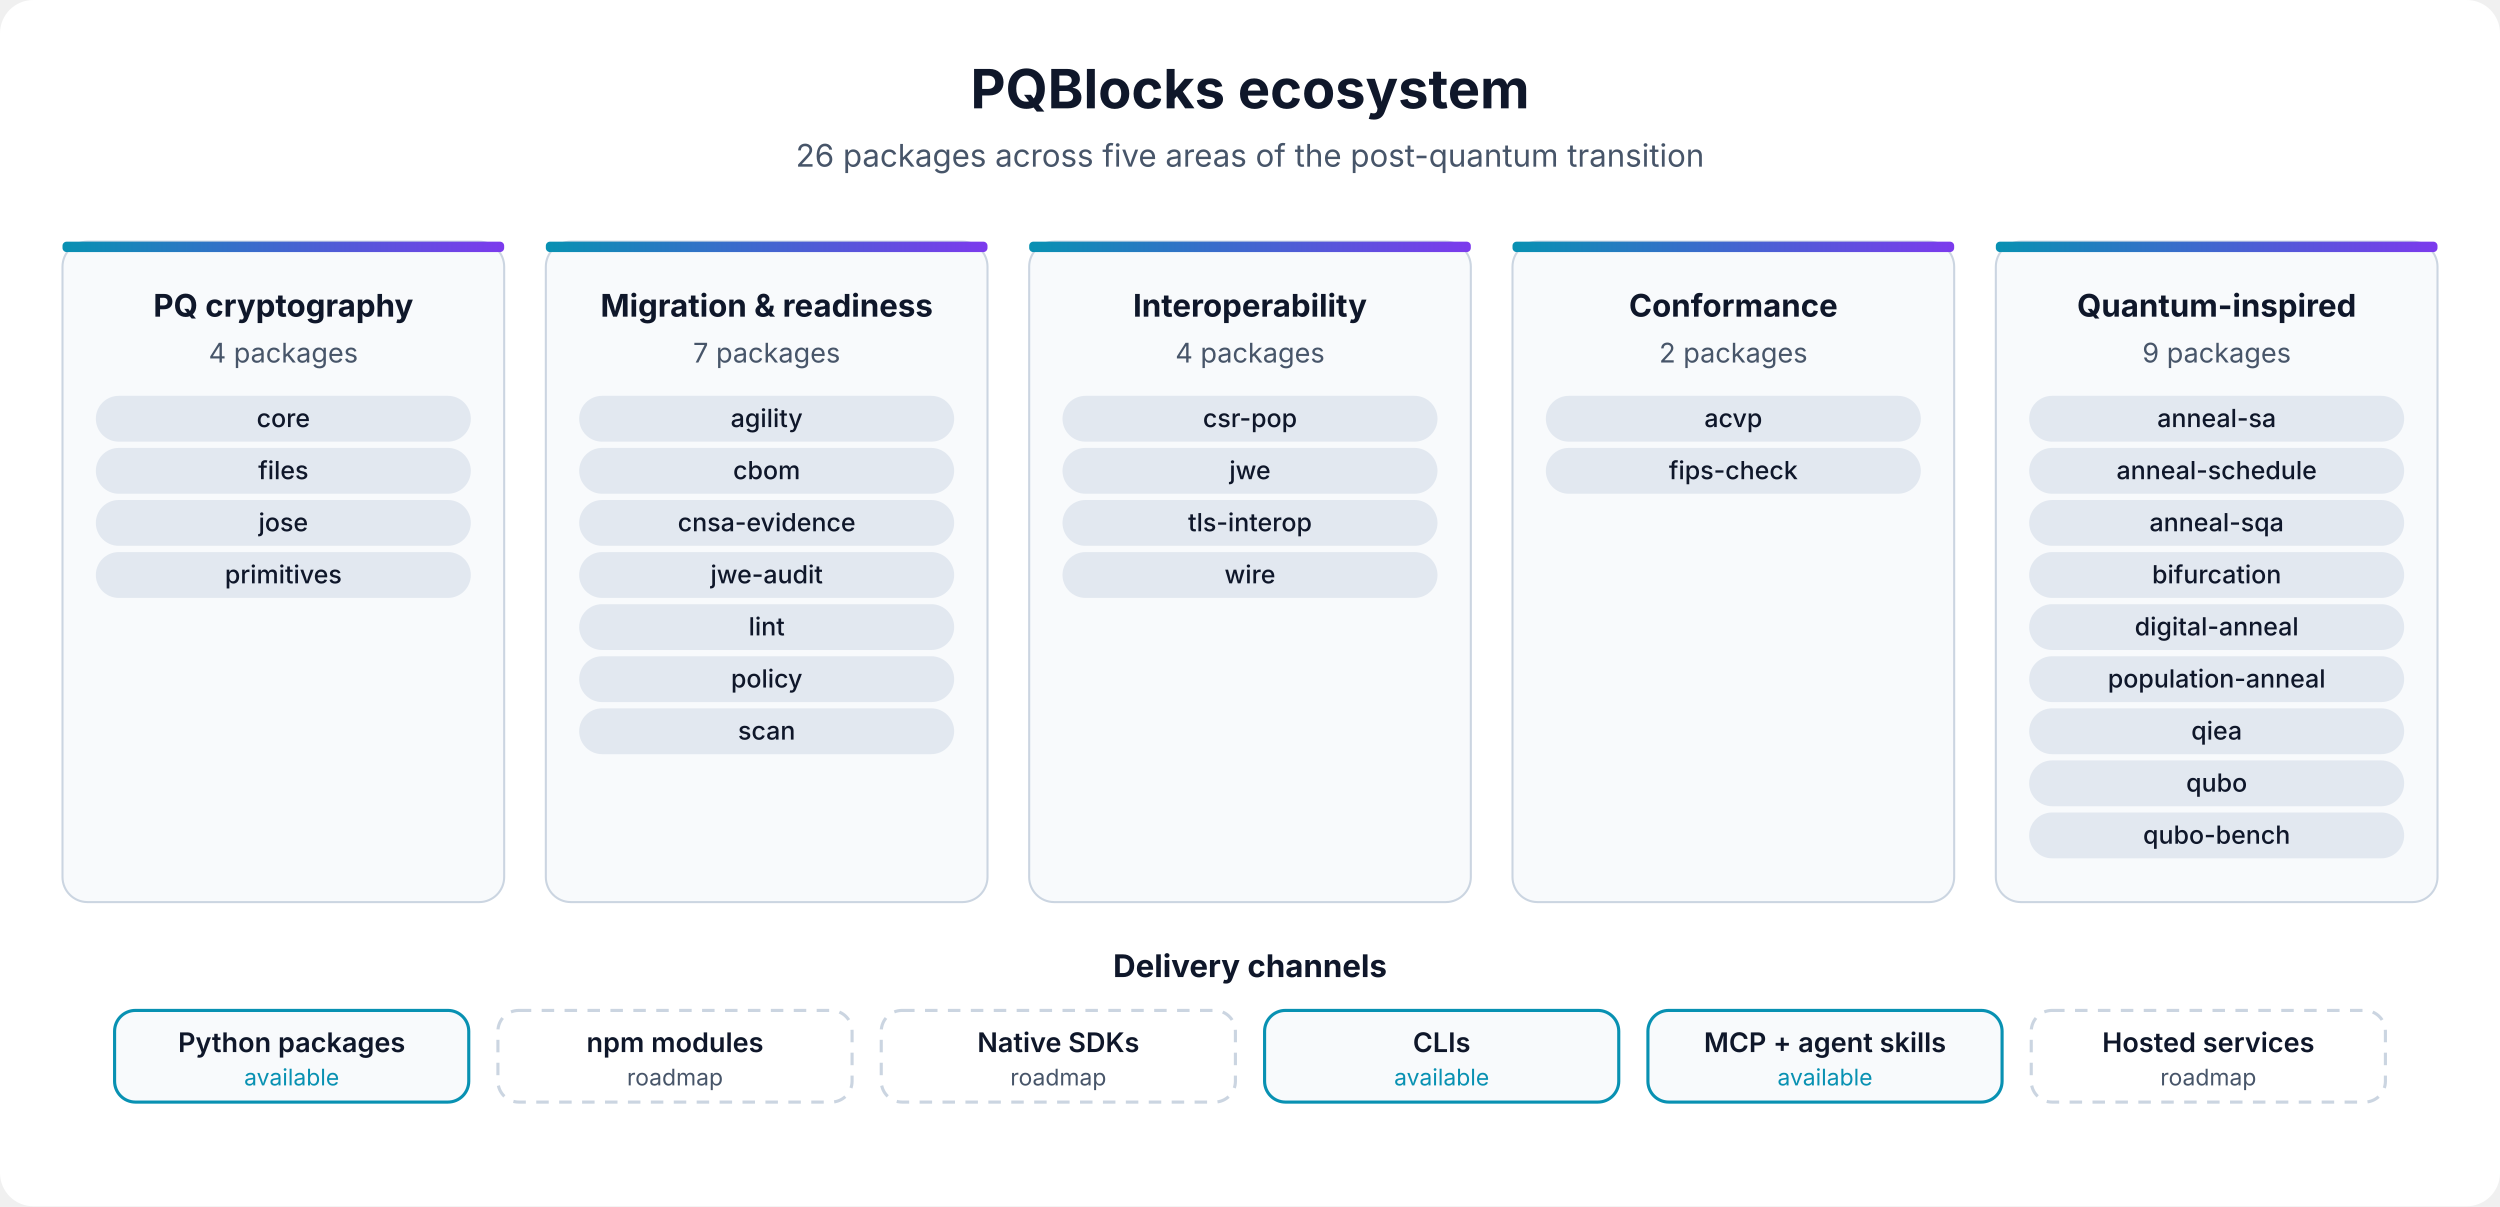
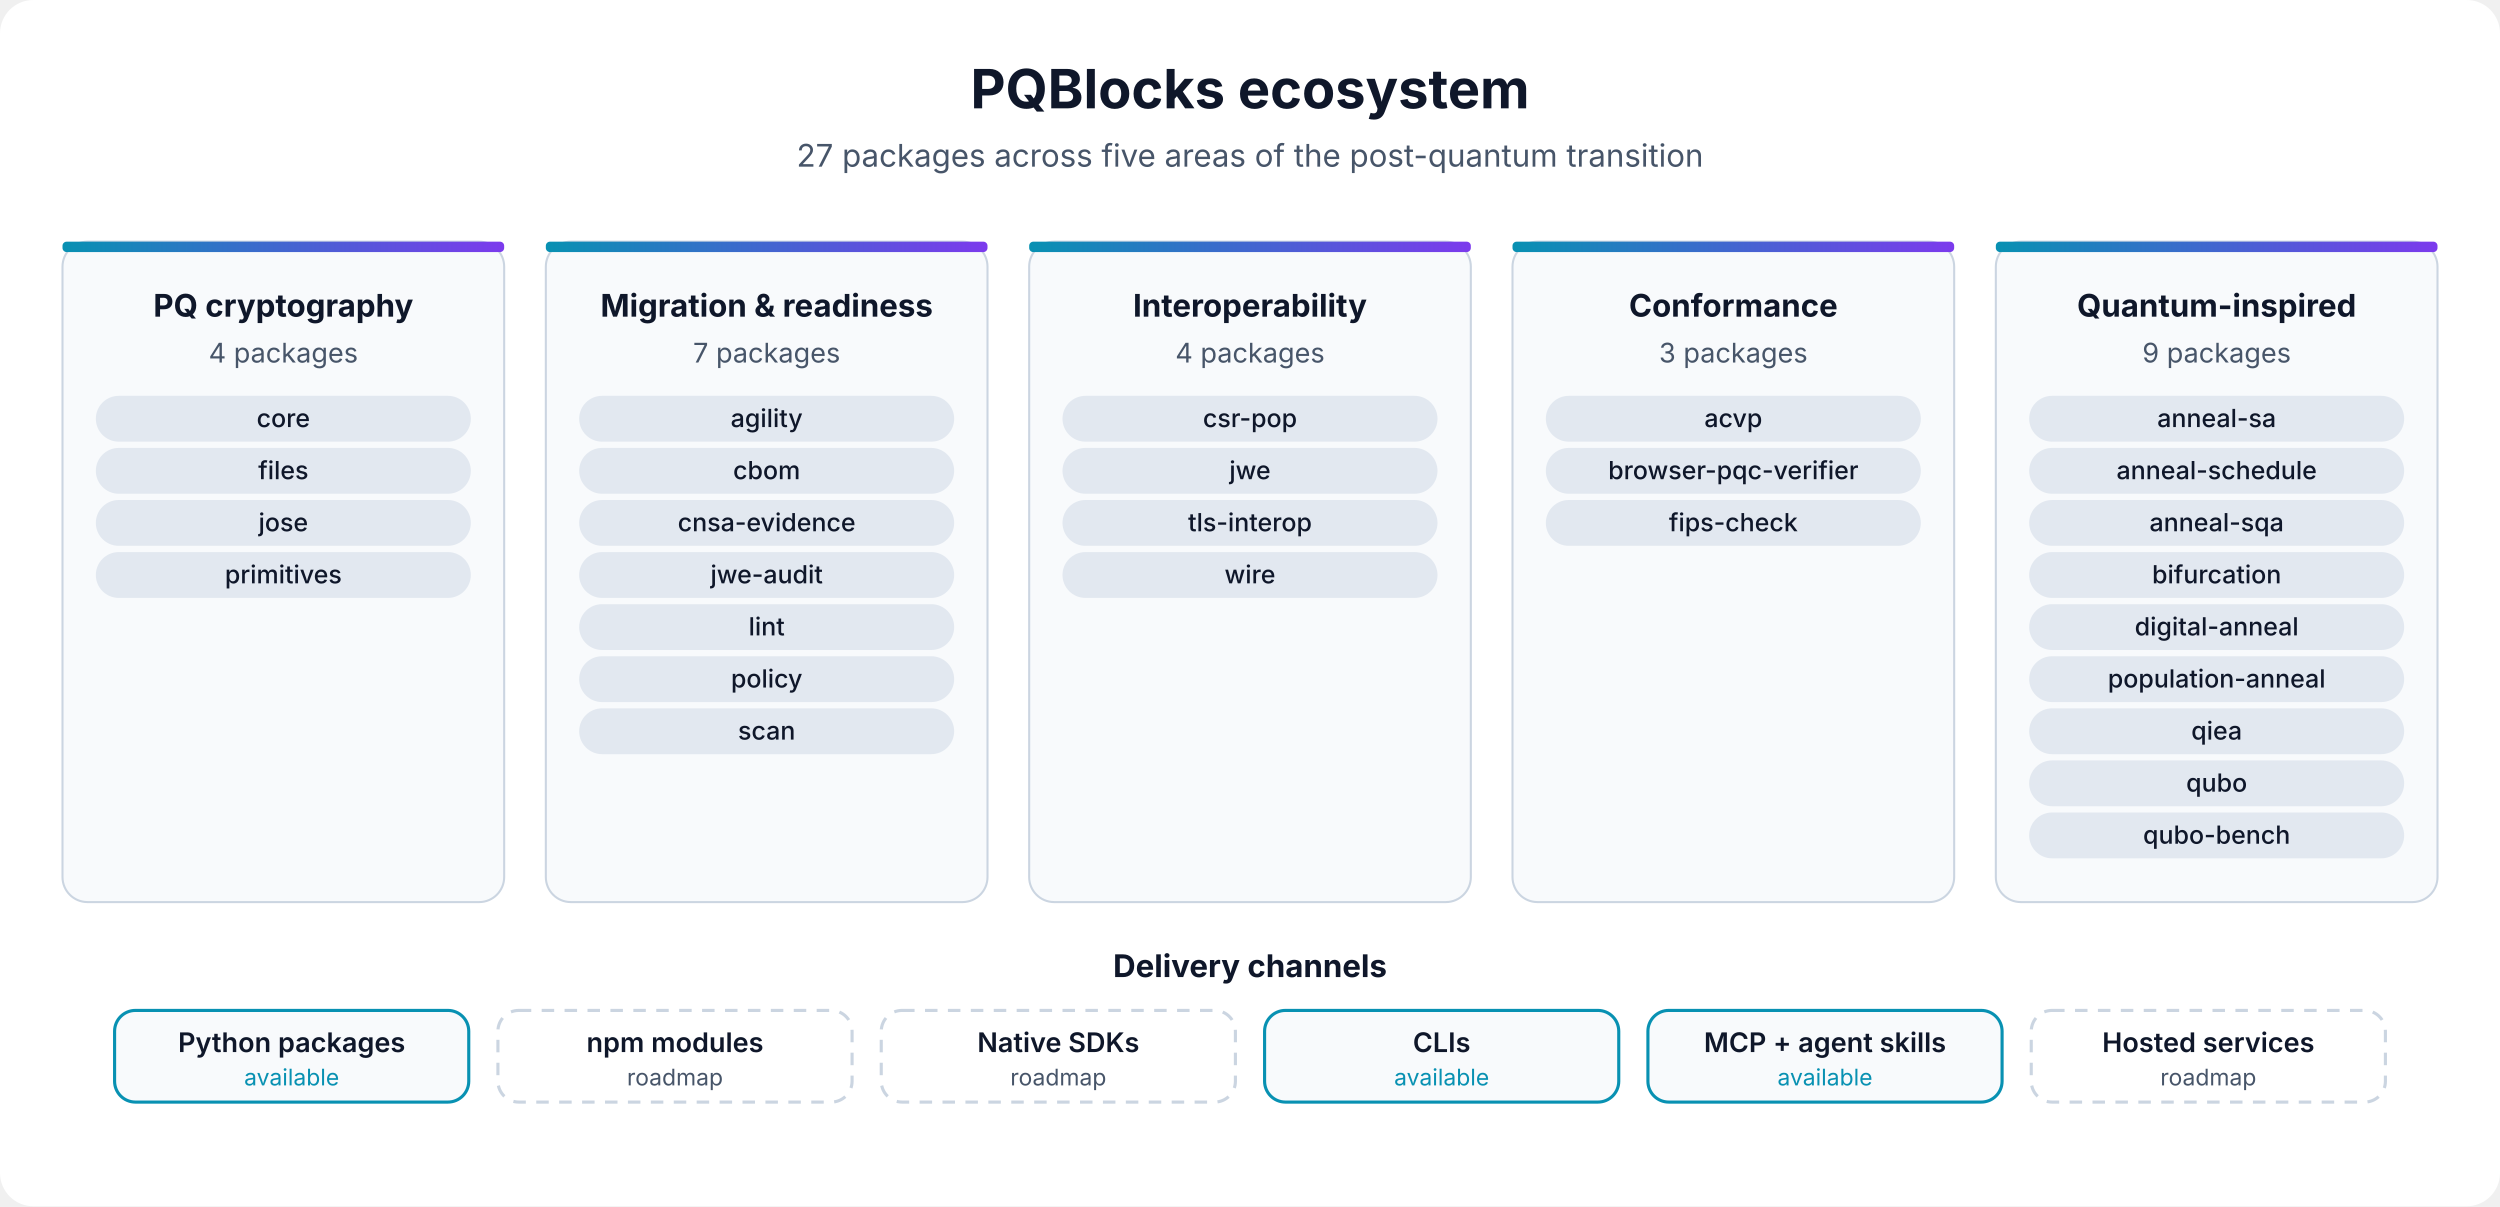
<svg xmlns="http://www.w3.org/2000/svg" viewBox="0 0 1200 579" width="1200" height="579" role="img" aria-label="PQBlocks ecosystem: five areas and delivery channels" font-family="Inter, 'Segoe UI', system-ui, sans-serif">
  <defs>
    <linearGradient id="acc" x1="0" y1="0" x2="1" y2="0">
      <stop offset="0" stop-color="#0891b2" />
      <stop offset="1" stop-color="#7c3aed" />
    </linearGradient>
  </defs>
  <rect width="1200" height="579" rx="16" fill="#ffffff" />
  <text x="600" y="52" font-size="26" font-weight="700" fill="#0f172a" text-anchor="middle">PQBlocks ecosystem</text>
-   <text x="600" y="80" font-size="15" font-weight="400" fill="#475569" text-anchor="middle">26 packages across five areas of the post-quantum transition</text>
+   <text x="600" y="80" font-size="15" font-weight="400" fill="#475569" text-anchor="middle">27 packages across five areas of the post-quantum transition</text>
  <rect x="30" y="116" width="212" height="317" rx="12" fill="#f8fafc" stroke="#cbd5e1" />
  <rect x="30" y="116" width="212" height="5" rx="2" fill="url(#acc)" />
  <text x="136" y="152" font-size="15" font-weight="700" fill="#0f172a" text-anchor="middle">PQ cryptography</text>
  <text x="136" y="174" font-size="13" font-weight="400" fill="#475569" text-anchor="middle">4 packages</text>
  <rect x="46" y="190" width="180" height="22" rx="11" fill="#e2e8f0" />
  <text x="136" y="205" font-size="12" font-weight="500" fill="#0f172a" text-anchor="middle">core</text>
  <rect x="46" y="215" width="180" height="22" rx="11" fill="#e2e8f0" />
  <text x="136" y="230" font-size="12" font-weight="500" fill="#0f172a" text-anchor="middle">files</text>
  <rect x="46" y="240" width="180" height="22" rx="11" fill="#e2e8f0" />
  <text x="136" y="255" font-size="12" font-weight="500" fill="#0f172a" text-anchor="middle">jose</text>
  <rect x="46" y="265" width="180" height="22" rx="11" fill="#e2e8f0" />
  <text x="136" y="280" font-size="12" font-weight="500" fill="#0f172a" text-anchor="middle">primitives</text>
  <rect x="262" y="116" width="212" height="317" rx="12" fill="#f8fafc" stroke="#cbd5e1" />
  <rect x="262" y="116" width="212" height="5" rx="2" fill="url(#acc)" />
  <text x="368" y="152" font-size="15" font-weight="700" fill="#0f172a" text-anchor="middle">Migration &amp; readiness</text>
  <text x="368" y="174" font-size="13" font-weight="400" fill="#475569" text-anchor="middle">7 packages</text>
  <rect x="278" y="190" width="180" height="22" rx="11" fill="#e2e8f0" />
  <text x="368" y="205" font-size="12" font-weight="500" fill="#0f172a" text-anchor="middle">agility</text>
  <rect x="278" y="215" width="180" height="22" rx="11" fill="#e2e8f0" />
  <text x="368" y="230" font-size="12" font-weight="500" fill="#0f172a" text-anchor="middle">cbom</text>
  <rect x="278" y="240" width="180" height="22" rx="11" fill="#e2e8f0" />
  <text x="368" y="255" font-size="12" font-weight="500" fill="#0f172a" text-anchor="middle">cnsa-evidence</text>
  <rect x="278" y="265" width="180" height="22" rx="11" fill="#e2e8f0" />
  <text x="368" y="280" font-size="12" font-weight="500" fill="#0f172a" text-anchor="middle">jwe-audit</text>
  <rect x="278" y="290" width="180" height="22" rx="11" fill="#e2e8f0" />
  <text x="368" y="305" font-size="12" font-weight="500" fill="#0f172a" text-anchor="middle">lint</text>
  <rect x="278" y="315" width="180" height="22" rx="11" fill="#e2e8f0" />
  <text x="368" y="330" font-size="12" font-weight="500" fill="#0f172a" text-anchor="middle">policy</text>
  <rect x="278" y="340" width="180" height="22" rx="11" fill="#e2e8f0" />
  <text x="368" y="355" font-size="12" font-weight="500" fill="#0f172a" text-anchor="middle">scan</text>
  <rect x="494" y="116" width="212" height="317" rx="12" fill="#f8fafc" stroke="#cbd5e1" />
  <rect x="494" y="116" width="212" height="5" rx="2" fill="url(#acc)" />
  <text x="600" y="152" font-size="15" font-weight="700" fill="#0f172a" text-anchor="middle">Interoperability</text>
  <text x="600" y="174" font-size="13" font-weight="400" fill="#475569" text-anchor="middle">4 packages</text>
  <rect x="510" y="190" width="180" height="22" rx="11" fill="#e2e8f0" />
  <text x="600" y="205" font-size="12" font-weight="500" fill="#0f172a" text-anchor="middle">csr-pop</text>
  <rect x="510" y="215" width="180" height="22" rx="11" fill="#e2e8f0" />
  <text x="600" y="230" font-size="12" font-weight="500" fill="#0f172a" text-anchor="middle">jwe</text>
  <rect x="510" y="240" width="180" height="22" rx="11" fill="#e2e8f0" />
  <text x="600" y="255" font-size="12" font-weight="500" fill="#0f172a" text-anchor="middle">tls-interop</text>
  <rect x="510" y="265" width="180" height="22" rx="11" fill="#e2e8f0" />
  <text x="600" y="280" font-size="12" font-weight="500" fill="#0f172a" text-anchor="middle">wire</text>
  <rect x="726" y="116" width="212" height="317" rx="12" fill="#f8fafc" stroke="#cbd5e1" />
  <rect x="726" y="116" width="212" height="5" rx="2" fill="url(#acc)" />
  <text x="832" y="152" font-size="15" font-weight="700" fill="#0f172a" text-anchor="middle">Conformance</text>
-   <text x="832" y="174" font-size="13" font-weight="400" fill="#475569" text-anchor="middle">2 packages</text>
+   <text x="832" y="174" font-size="13" font-weight="400" fill="#475569" text-anchor="middle">3 packages</text>
  <rect x="742" y="190" width="180" height="22" rx="11" fill="#e2e8f0" />
  <text x="832" y="205" font-size="12" font-weight="500" fill="#0f172a" text-anchor="middle">acvp</text>
  <rect x="742" y="215" width="180" height="22" rx="11" fill="#e2e8f0" />
-   <text x="832" y="230" font-size="12" font-weight="500" fill="#0f172a" text-anchor="middle">fips-check</text>
+   <text x="832" y="230" font-size="12" font-weight="500" fill="#0f172a" text-anchor="middle">browser-pqc-verifier</text>
+   <rect x="742" y="240" width="180" height="22" rx="11" fill="#e2e8f0" />
+   <text x="832" y="255" font-size="12" font-weight="500" fill="#0f172a" text-anchor="middle">fips-check</text>
  <rect x="958" y="116" width="212" height="317" rx="12" fill="#f8fafc" stroke="#cbd5e1" />
  <rect x="958" y="116" width="212" height="5" rx="2" fill="url(#acc)" />
  <text x="1064" y="152" font-size="15" font-weight="700" fill="#0f172a" text-anchor="middle">Quantum-inspired</text>
  <text x="1064" y="174" font-size="13" font-weight="400" fill="#475569" text-anchor="middle">9 packages</text>
  <rect x="974" y="190" width="180" height="22" rx="11" fill="#e2e8f0" />
  <text x="1064" y="205" font-size="12" font-weight="500" fill="#0f172a" text-anchor="middle">anneal-sa</text>
  <rect x="974" y="215" width="180" height="22" rx="11" fill="#e2e8f0" />
  <text x="1064" y="230" font-size="12" font-weight="500" fill="#0f172a" text-anchor="middle">anneal-schedule</text>
  <rect x="974" y="240" width="180" height="22" rx="11" fill="#e2e8f0" />
  <text x="1064" y="255" font-size="12" font-weight="500" fill="#0f172a" text-anchor="middle">anneal-sqa</text>
  <rect x="974" y="265" width="180" height="22" rx="11" fill="#e2e8f0" />
  <text x="1064" y="280" font-size="12" font-weight="500" fill="#0f172a" text-anchor="middle">bifurcation</text>
  <rect x="974" y="290" width="180" height="22" rx="11" fill="#e2e8f0" />
  <text x="1064" y="305" font-size="12" font-weight="500" fill="#0f172a" text-anchor="middle">digital-anneal</text>
  <rect x="974" y="315" width="180" height="22" rx="11" fill="#e2e8f0" />
  <text x="1064" y="330" font-size="12" font-weight="500" fill="#0f172a" text-anchor="middle">population-anneal</text>
  <rect x="974" y="340" width="180" height="22" rx="11" fill="#e2e8f0" />
  <text x="1064" y="355" font-size="12" font-weight="500" fill="#0f172a" text-anchor="middle">qiea</text>
  <rect x="974" y="365" width="180" height="22" rx="11" fill="#e2e8f0" />
  <text x="1064" y="380" font-size="12" font-weight="500" fill="#0f172a" text-anchor="middle">qubo</text>
  <rect x="974" y="390" width="180" height="22" rx="11" fill="#e2e8f0" />
  <text x="1064" y="405" font-size="12" font-weight="500" fill="#0f172a" text-anchor="middle">qubo-bench</text>
  <text x="600" y="469" font-size="15" font-weight="700" fill="#0f172a" text-anchor="middle">Delivery channels</text>
  <rect x="55" y="485" width="170" height="44" rx="10" fill="#f8fafc" stroke="#0891b2" stroke-width="1.5" />
  <text x="140" y="505" font-size="13" font-weight="600" fill="#0f172a" text-anchor="middle">Python packages</text>
  <text x="140" y="521" font-size="11" font-weight="400" fill="#0891b2" text-anchor="middle">available</text>
  <rect x="239" y="485" width="170" height="44" rx="10" fill="#ffffff" stroke="#cbd5e1" stroke-width="1.5" stroke-dasharray="6 5" />
  <text x="324" y="505" font-size="13" font-weight="600" fill="#0f172a" text-anchor="middle">npm modules</text>
  <text x="324" y="521" font-size="11" font-weight="400" fill="#475569" text-anchor="middle">roadmap</text>
  <rect x="423" y="485" width="170" height="44" rx="10" fill="#ffffff" stroke="#cbd5e1" stroke-width="1.5" stroke-dasharray="6 5" />
  <text x="508" y="505" font-size="13" font-weight="600" fill="#0f172a" text-anchor="middle">Native SDKs</text>
  <text x="508" y="521" font-size="11" font-weight="400" fill="#475569" text-anchor="middle">roadmap</text>
  <rect x="607" y="485" width="170" height="44" rx="10" fill="#f8fafc" stroke="#0891b2" stroke-width="1.5" />
  <text x="692" y="505" font-size="13" font-weight="600" fill="#0f172a" text-anchor="middle">CLIs</text>
  <text x="692" y="521" font-size="11" font-weight="400" fill="#0891b2" text-anchor="middle">available</text>
  <rect x="791" y="485" width="170" height="44" rx="10" fill="#f8fafc" stroke="#0891b2" stroke-width="1.5" />
  <text x="876" y="505" font-size="13" font-weight="600" fill="#0f172a" text-anchor="middle">MCP + agent skills</text>
  <text x="876" y="521" font-size="11" font-weight="400" fill="#0891b2" text-anchor="middle">available</text>
  <rect x="975" y="485" width="170" height="44" rx="10" fill="#ffffff" stroke="#cbd5e1" stroke-width="1.5" stroke-dasharray="6 5" />
  <text x="1060" y="505" font-size="13" font-weight="600" fill="#0f172a" text-anchor="middle">Hosted services</text>
  <text x="1060" y="521" font-size="11" font-weight="400" fill="#475569" text-anchor="middle">roadmap</text>
</svg>
